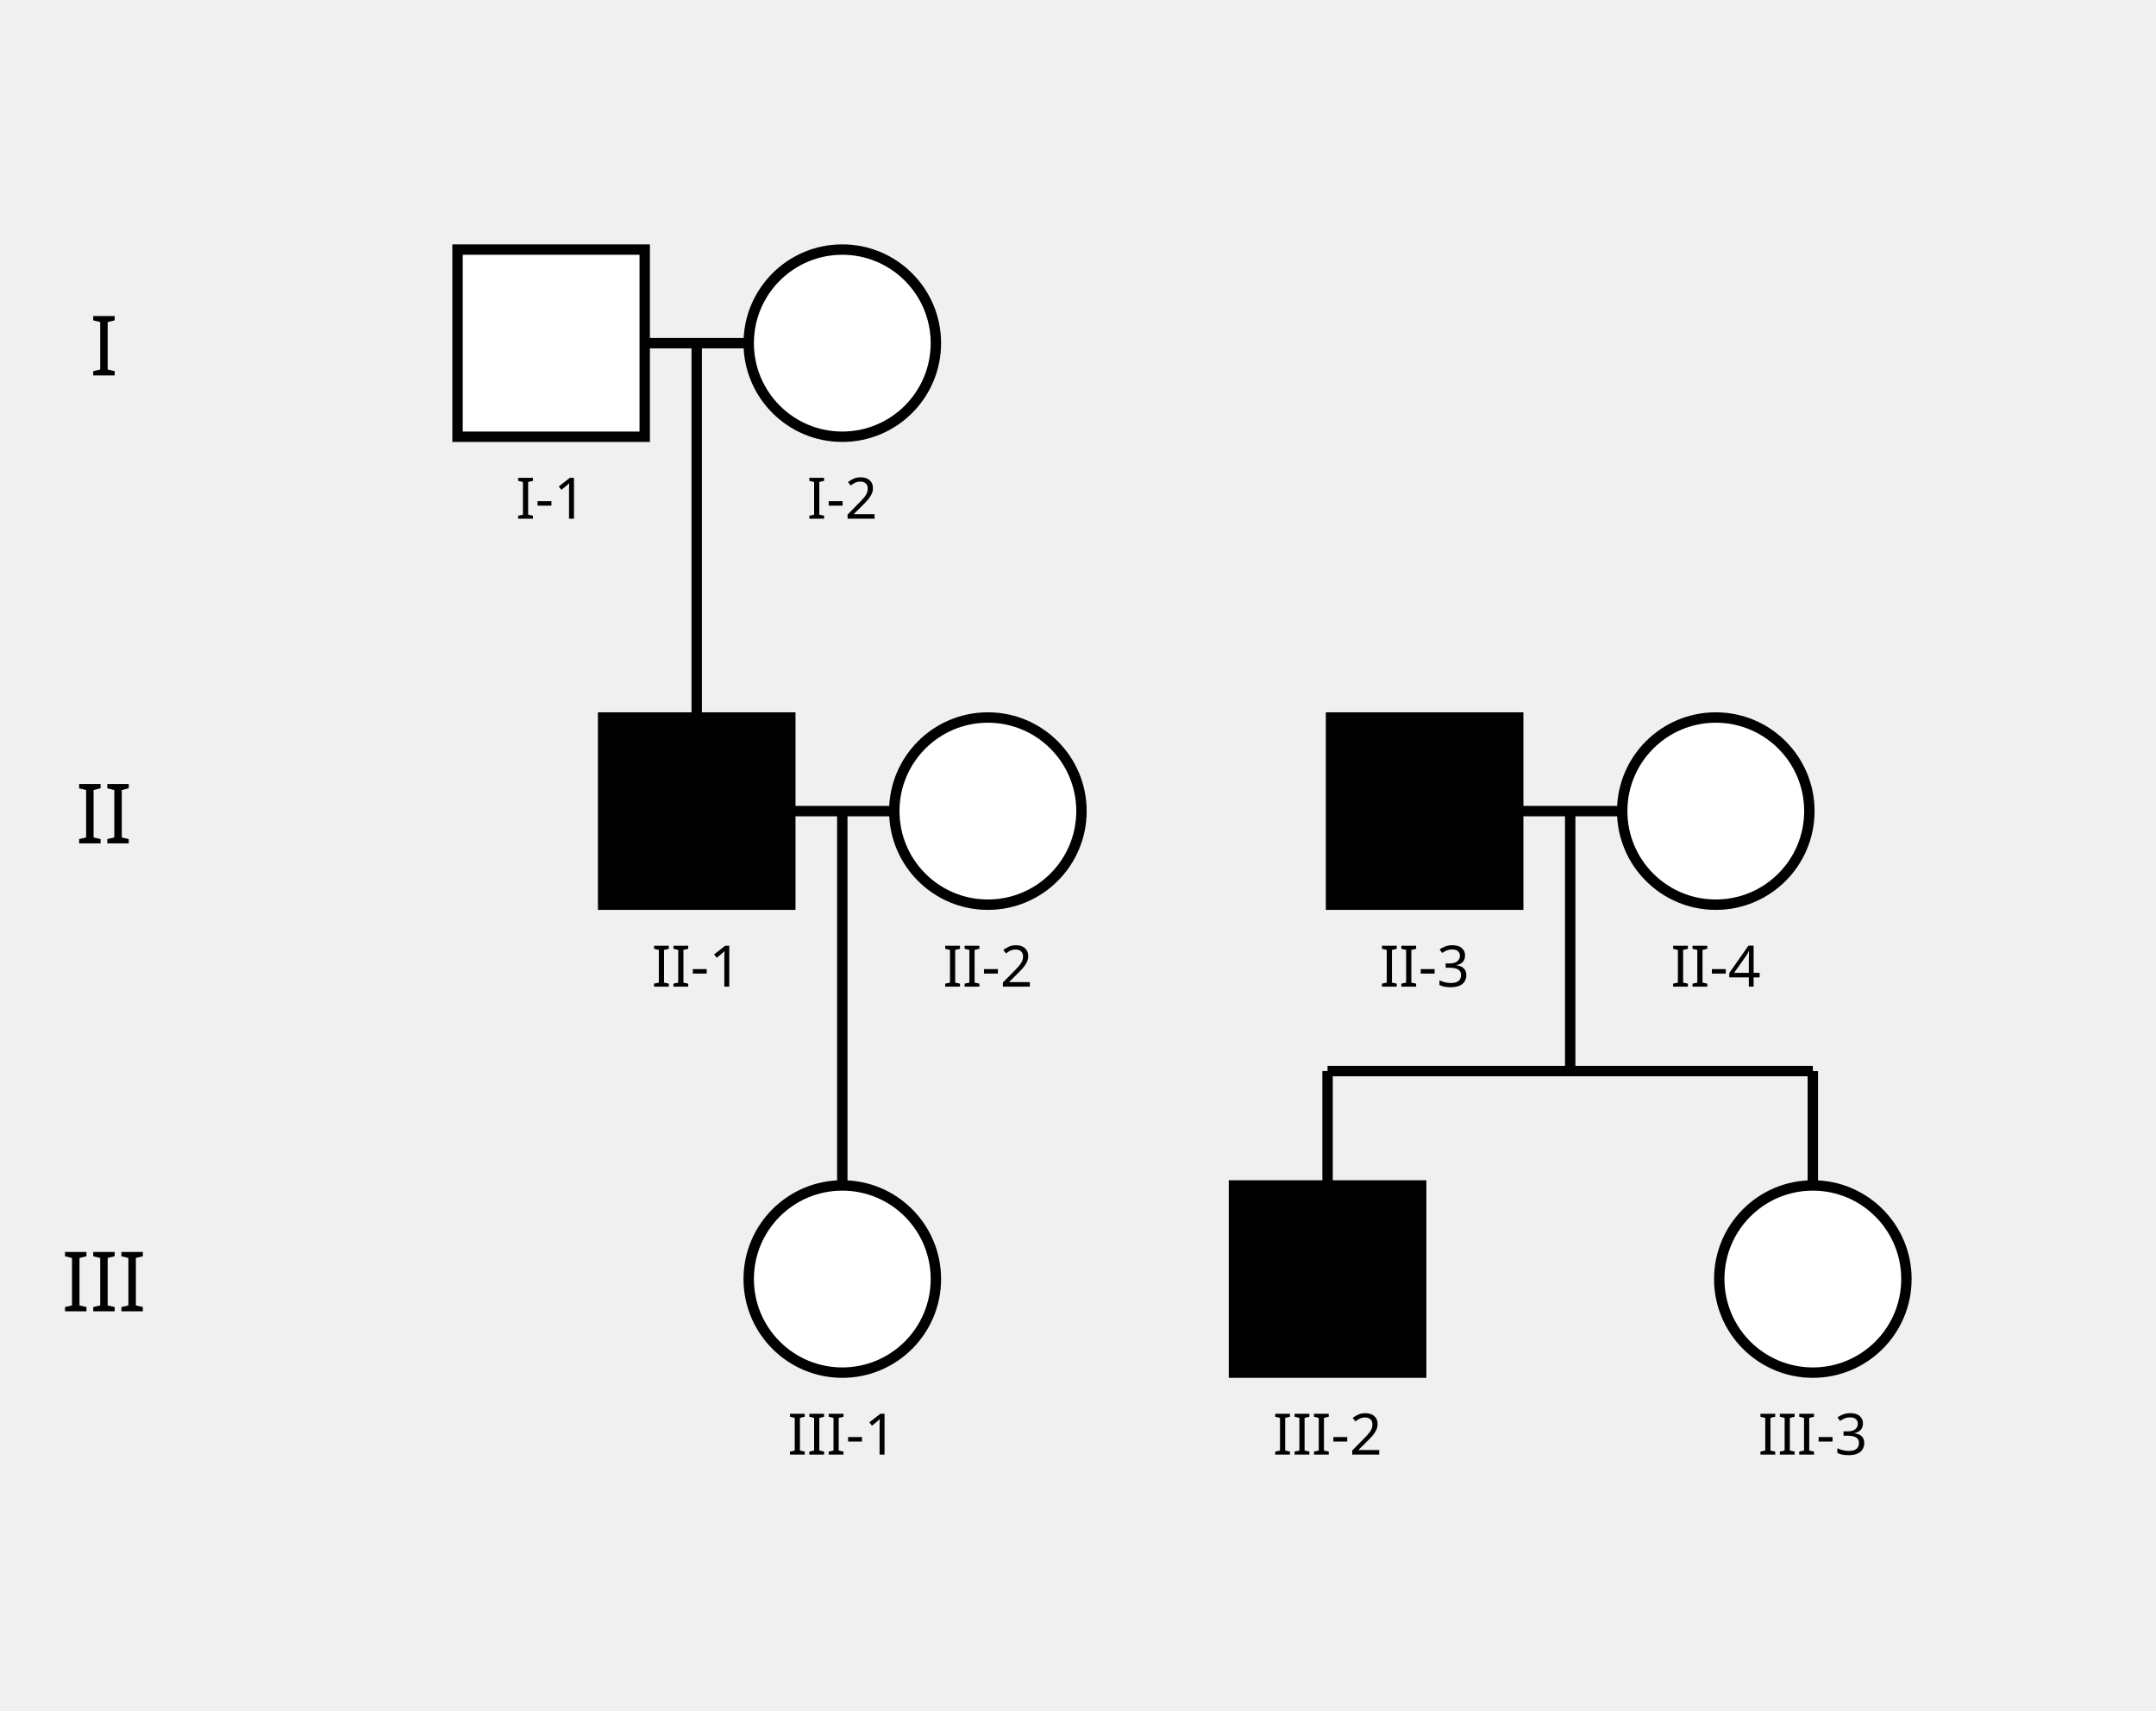
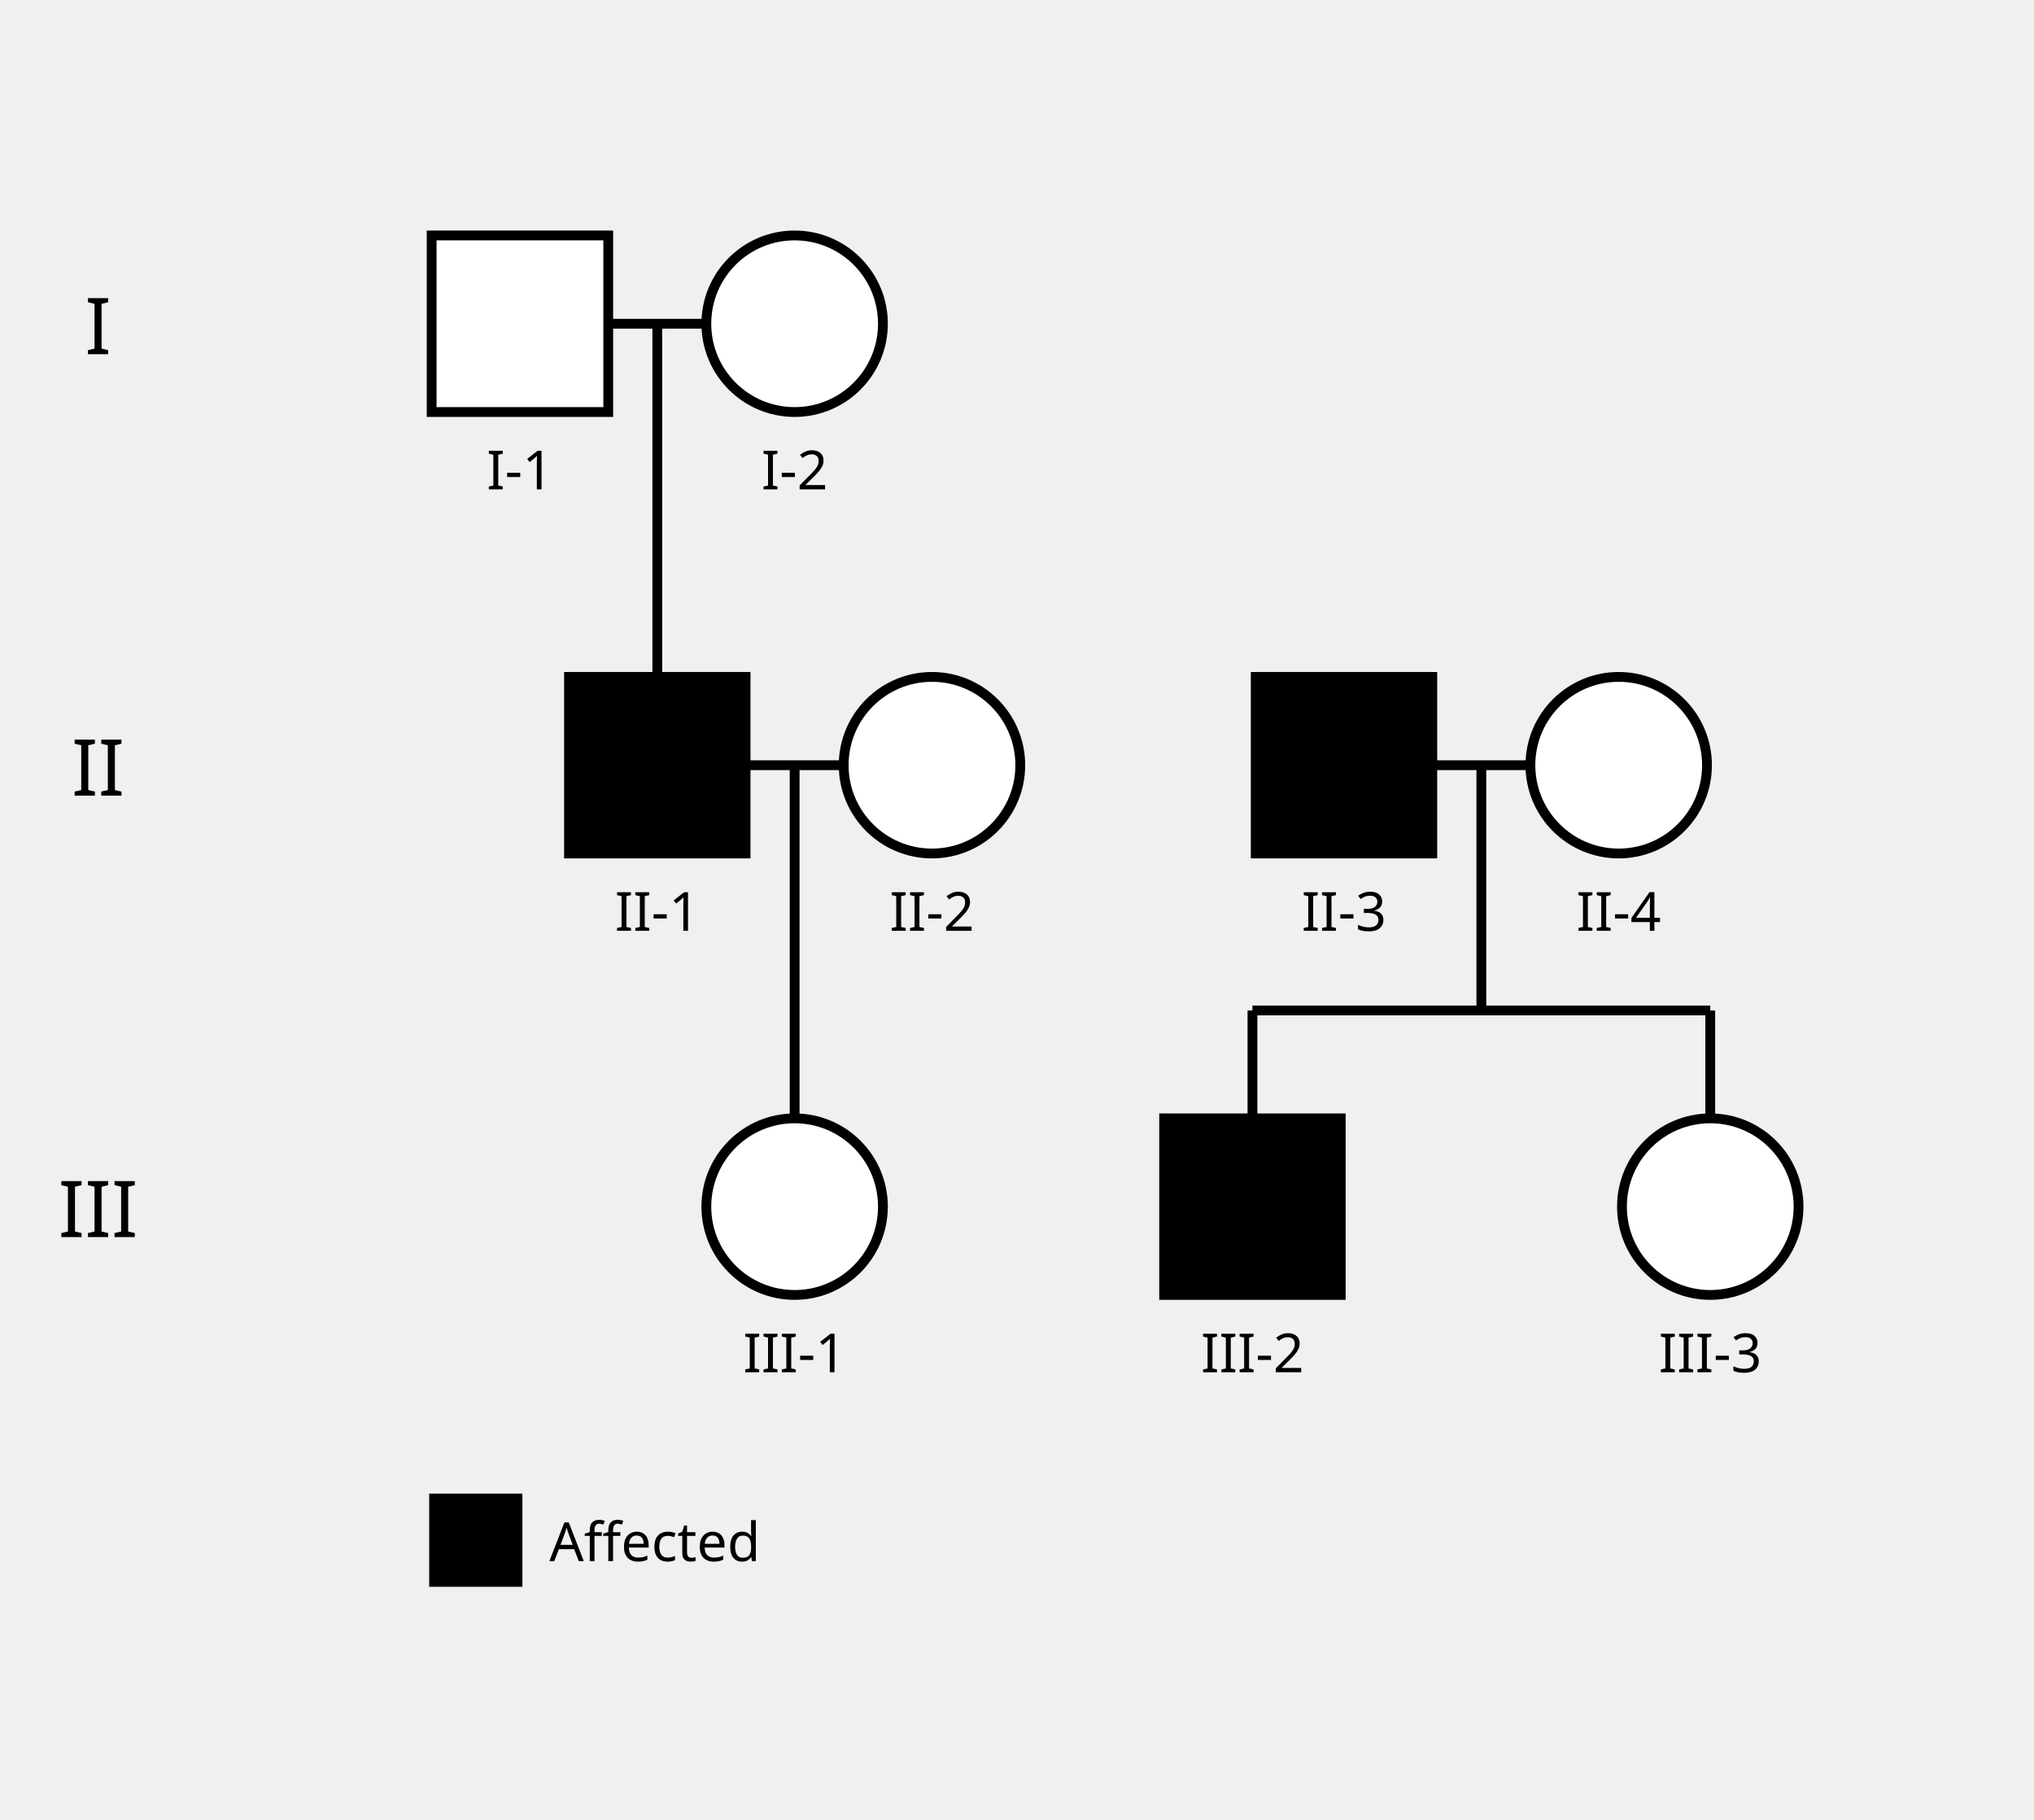
- <svg xmlns="http://www.w3.org/2000/svg" width="414.667" height="329" viewBox="0 0 414.667 329" class="pedigree" data-title="A branch whose attachment is not drawn, on its own generations" data-conditions="[&quot;&quot;]">
+ <svg xmlns="http://www.w3.org/2000/svg" width="414.667" height="371" viewBox="0 0 414.667 371" class="pedigree" data-title="A branch whose attachment is not drawn, on its own generations" data-conditions="[&quot;&quot;]">
+   <defs>
+     <pattern id="fill-affected-0" class="fill-pattern" data-condition="0" data-status="affected" width="8" height="8" patternUnits="userSpaceOnUse">
+       <rect class="tone" width="8" height="8" fill="#000000" />
+     </pattern>
+   </defs>
  <g class="generation" data-generation="1">
    <text x="20" y="66" font-family="sans-serif" font-size="16" fill="#000000" text-anchor="middle" dominant-baseline="central">I</text>
  </g>
  <g class="generation" data-generation="2">
    <text x="20" y="156" font-family="sans-serif" font-size="16" fill="#000000" text-anchor="middle" dominant-baseline="central">II</text>
  </g>
  <g class="generation" data-generation="3">
    <text x="20" y="246" font-family="sans-serif" font-size="16" fill="#000000" text-anchor="middle" dominant-baseline="central">III</text>
  </g>
  <g class="mating" data-partners="I-1 I-2">
    <line x1="124" y1="66" x2="144" y2="66" stroke="#000000" stroke-width="2" />
    <line class="hit" x1="124" y1="66" x2="144" y2="66" stroke="none" stroke-width="12" pointer-events="stroke" />
  </g>
  <g class="mating" data-partners="II-1 II-2">
    <line x1="152" y1="156" x2="172" y2="156" stroke="#000000" stroke-width="2" />
    <line class="hit" x1="152" y1="156" x2="172" y2="156" stroke="none" stroke-width="12" pointer-events="stroke" />
  </g>
  <g class="mating" data-partners="II-3 II-4">
    <line x1="292" y1="156" x2="312" y2="156" stroke="#000000" stroke-width="2" />
    <line class="hit" x1="292" y1="156" x2="312" y2="156" stroke="none" stroke-width="12" pointer-events="stroke" />
  </g>
  <g class="sibship" data-parents="I-1 I-2" data-children="II-1">
    <line x1="134" y1="66" x2="134" y2="138" stroke="#000000" stroke-width="2" />
  </g>
  <g class="sibship" data-parents="II-1 II-2" data-children="III-1">
    <line x1="162" y1="156" x2="162" y2="228" stroke="#000000" stroke-width="2" />
  </g>
  <g class="sibship" data-parents="II-3 II-4" data-children="III-2 III-3">
    <line x1="302" y1="156" x2="302" y2="206" stroke="#000000" stroke-width="2" />
    <line x1="255.333" y1="206" x2="348.667" y2="206" stroke="#000000" stroke-width="2" />
    <line x1="255.333" y1="206" x2="255.333" y2="228" stroke="#000000" stroke-width="2" />
    <line x1="348.667" y1="206" x2="348.667" y2="228" stroke="#000000" stroke-width="2" />
  </g>
  <g id="ind-I-1" class="individual" data-position="I-1" data-generation="1" data-index="1" data-gender="man">
    <rect class="backing" x="88" y="48" width="36" height="36" fill="#ffffff" />
    <rect class="symbol" x="88" y="48" width="36" height="36" fill="none" stroke="#000000" stroke-width="2" />
    <text class="label" x="106" y="95.5" font-family="sans-serif" font-size="11" fill="#000000" text-anchor="middle" dominant-baseline="central">I-1</text>
    <rect class="hit" x="88" y="48" width="36" height="53" fill="none" pointer-events="all" />
  </g>
  <g id="ind-I-2" class="individual" data-position="I-2" data-generation="1" data-index="2" data-gender="woman">
    <circle class="backing" cx="162" cy="66" r="18" fill="#ffffff" />
    <circle class="symbol" cx="162" cy="66" r="18" fill="none" stroke="#000000" stroke-width="2" />
    <text class="label" x="162" y="95.5" font-family="sans-serif" font-size="11" fill="#000000" text-anchor="middle" dominant-baseline="central">I-2</text>
    <rect class="hit" x="144" y="48" width="36" height="53" fill="none" pointer-events="all" />
  </g>
  <g id="ind-II-1" class="individual affected" data-position="II-1" data-generation="2" data-index="1" data-gender="man" data-condition-0="affected">
    <rect class="backing" x="116" y="138" width="36" height="36" fill="#ffffff" />
-     <rect class="fill" data-condition="0" x="116" y="138" width="36" height="36" fill="#000000" />
+     <rect class="fill" data-condition="0" data-status="affected" transform="translate(134 156)" x="-18" y="-18" width="36" height="36" fill="url(#fill-affected-0)" />
    <rect class="symbol" x="116" y="138" width="36" height="36" fill="none" stroke="#000000" stroke-width="2" />
    <text class="label" x="134" y="185.5" font-family="sans-serif" font-size="11" fill="#000000" text-anchor="middle" dominant-baseline="central">II-1</text>
    <rect class="hit" x="116" y="138" width="36" height="53" fill="none" pointer-events="all" />
  </g>
  <g id="ind-II-2" class="individual" data-position="II-2" data-generation="2" data-index="2" data-gender="woman">
    <circle class="backing" cx="190" cy="156" r="18" fill="#ffffff" />
    <circle class="symbol" cx="190" cy="156" r="18" fill="none" stroke="#000000" stroke-width="2" />
    <text class="label" x="190" y="185.5" font-family="sans-serif" font-size="11" fill="#000000" text-anchor="middle" dominant-baseline="central">II-2</text>
    <rect class="hit" x="172" y="138" width="36" height="53" fill="none" pointer-events="all" />
  </g>
  <g id="ind-II-3" class="individual affected" data-position="II-3" data-generation="2" data-index="3" data-gender="man" data-condition-0="affected">
    <rect class="backing" x="256" y="138" width="36" height="36" fill="#ffffff" />
-     <rect class="fill" data-condition="0" x="256" y="138" width="36" height="36" fill="#000000" />
+     <rect class="fill" data-condition="0" data-status="affected" transform="translate(274 156)" x="-18" y="-18" width="36" height="36" fill="url(#fill-affected-0)" />
    <rect class="symbol" x="256" y="138" width="36" height="36" fill="none" stroke="#000000" stroke-width="2" />
    <text class="label" x="274" y="185.5" font-family="sans-serif" font-size="11" fill="#000000" text-anchor="middle" dominant-baseline="central">II-3</text>
    <rect class="hit" x="256" y="138" width="36" height="53" fill="none" pointer-events="all" />
  </g>
  <g id="ind-II-4" class="individual" data-position="II-4" data-generation="2" data-index="4" data-gender="woman">
    <circle class="backing" cx="330" cy="156" r="18" fill="#ffffff" />
    <circle class="symbol" cx="330" cy="156" r="18" fill="none" stroke="#000000" stroke-width="2" />
    <text class="label" x="330" y="185.5" font-family="sans-serif" font-size="11" fill="#000000" text-anchor="middle" dominant-baseline="central">II-4</text>
    <rect class="hit" x="312" y="138" width="36" height="53" fill="none" pointer-events="all" />
  </g>
  <g id="ind-III-1" class="individual" data-position="III-1" data-generation="3" data-index="1" data-gender="woman">
    <circle class="backing" cx="162" cy="246" r="18" fill="#ffffff" />
    <circle class="symbol" cx="162" cy="246" r="18" fill="none" stroke="#000000" stroke-width="2" />
    <text class="label" x="162" y="275.5" font-family="sans-serif" font-size="11" fill="#000000" text-anchor="middle" dominant-baseline="central">III-1</text>
    <rect class="hit" x="144" y="228" width="36" height="53" fill="none" pointer-events="all" />
  </g>
  <g id="ind-III-2" class="individual affected" data-position="III-2" data-generation="3" data-index="2" data-gender="man" data-condition-0="affected">
    <rect class="backing" x="237.333" y="228" width="36" height="36" fill="#ffffff" />
-     <rect class="fill" data-condition="0" x="237.333" y="228" width="36" height="36" fill="#000000" />
+     <rect class="fill" data-condition="0" data-status="affected" transform="translate(255.333 246)" x="-18" y="-18" width="36" height="36" fill="url(#fill-affected-0)" />
    <rect class="symbol" x="237.333" y="228" width="36" height="36" fill="none" stroke="#000000" stroke-width="2" />
    <text class="label" x="255.333" y="275.5" font-family="sans-serif" font-size="11" fill="#000000" text-anchor="middle" dominant-baseline="central">III-2</text>
    <rect class="hit" x="237.333" y="228" width="36" height="53" fill="none" pointer-events="all" />
  </g>
  <g id="ind-III-3" class="individual" data-position="III-3" data-generation="3" data-index="3" data-gender="woman">
    <circle class="backing" cx="348.667" cy="246" r="18" fill="#ffffff" />
    <circle class="symbol" cx="348.667" cy="246" r="18" fill="none" stroke="#000000" stroke-width="2" />
    <text class="label" x="348.667" y="275.5" font-family="sans-serif" font-size="11" fill="#000000" text-anchor="middle" dominant-baseline="central">III-3</text>
    <rect class="hit" x="330.667" y="228" width="36" height="53" fill="none" pointer-events="all" />
  </g>
+   <g id="key" class="key">
+     <g id="key-affected-0" class="key-entry" data-condition="0" data-status="affected">
+       <rect class="swatch" x="-9" y="-9" width="18" height="18" transform="translate(97 314)" fill="url(#fill-affected-0)" stroke="#000000" stroke-width="1" />
+       <text class="key-label" x="112" y="314" font-family="sans-serif" font-size="11" fill="#000000" text-anchor="start" dominant-baseline="central">Affected</text>
+     </g>
+   </g>
</svg>
